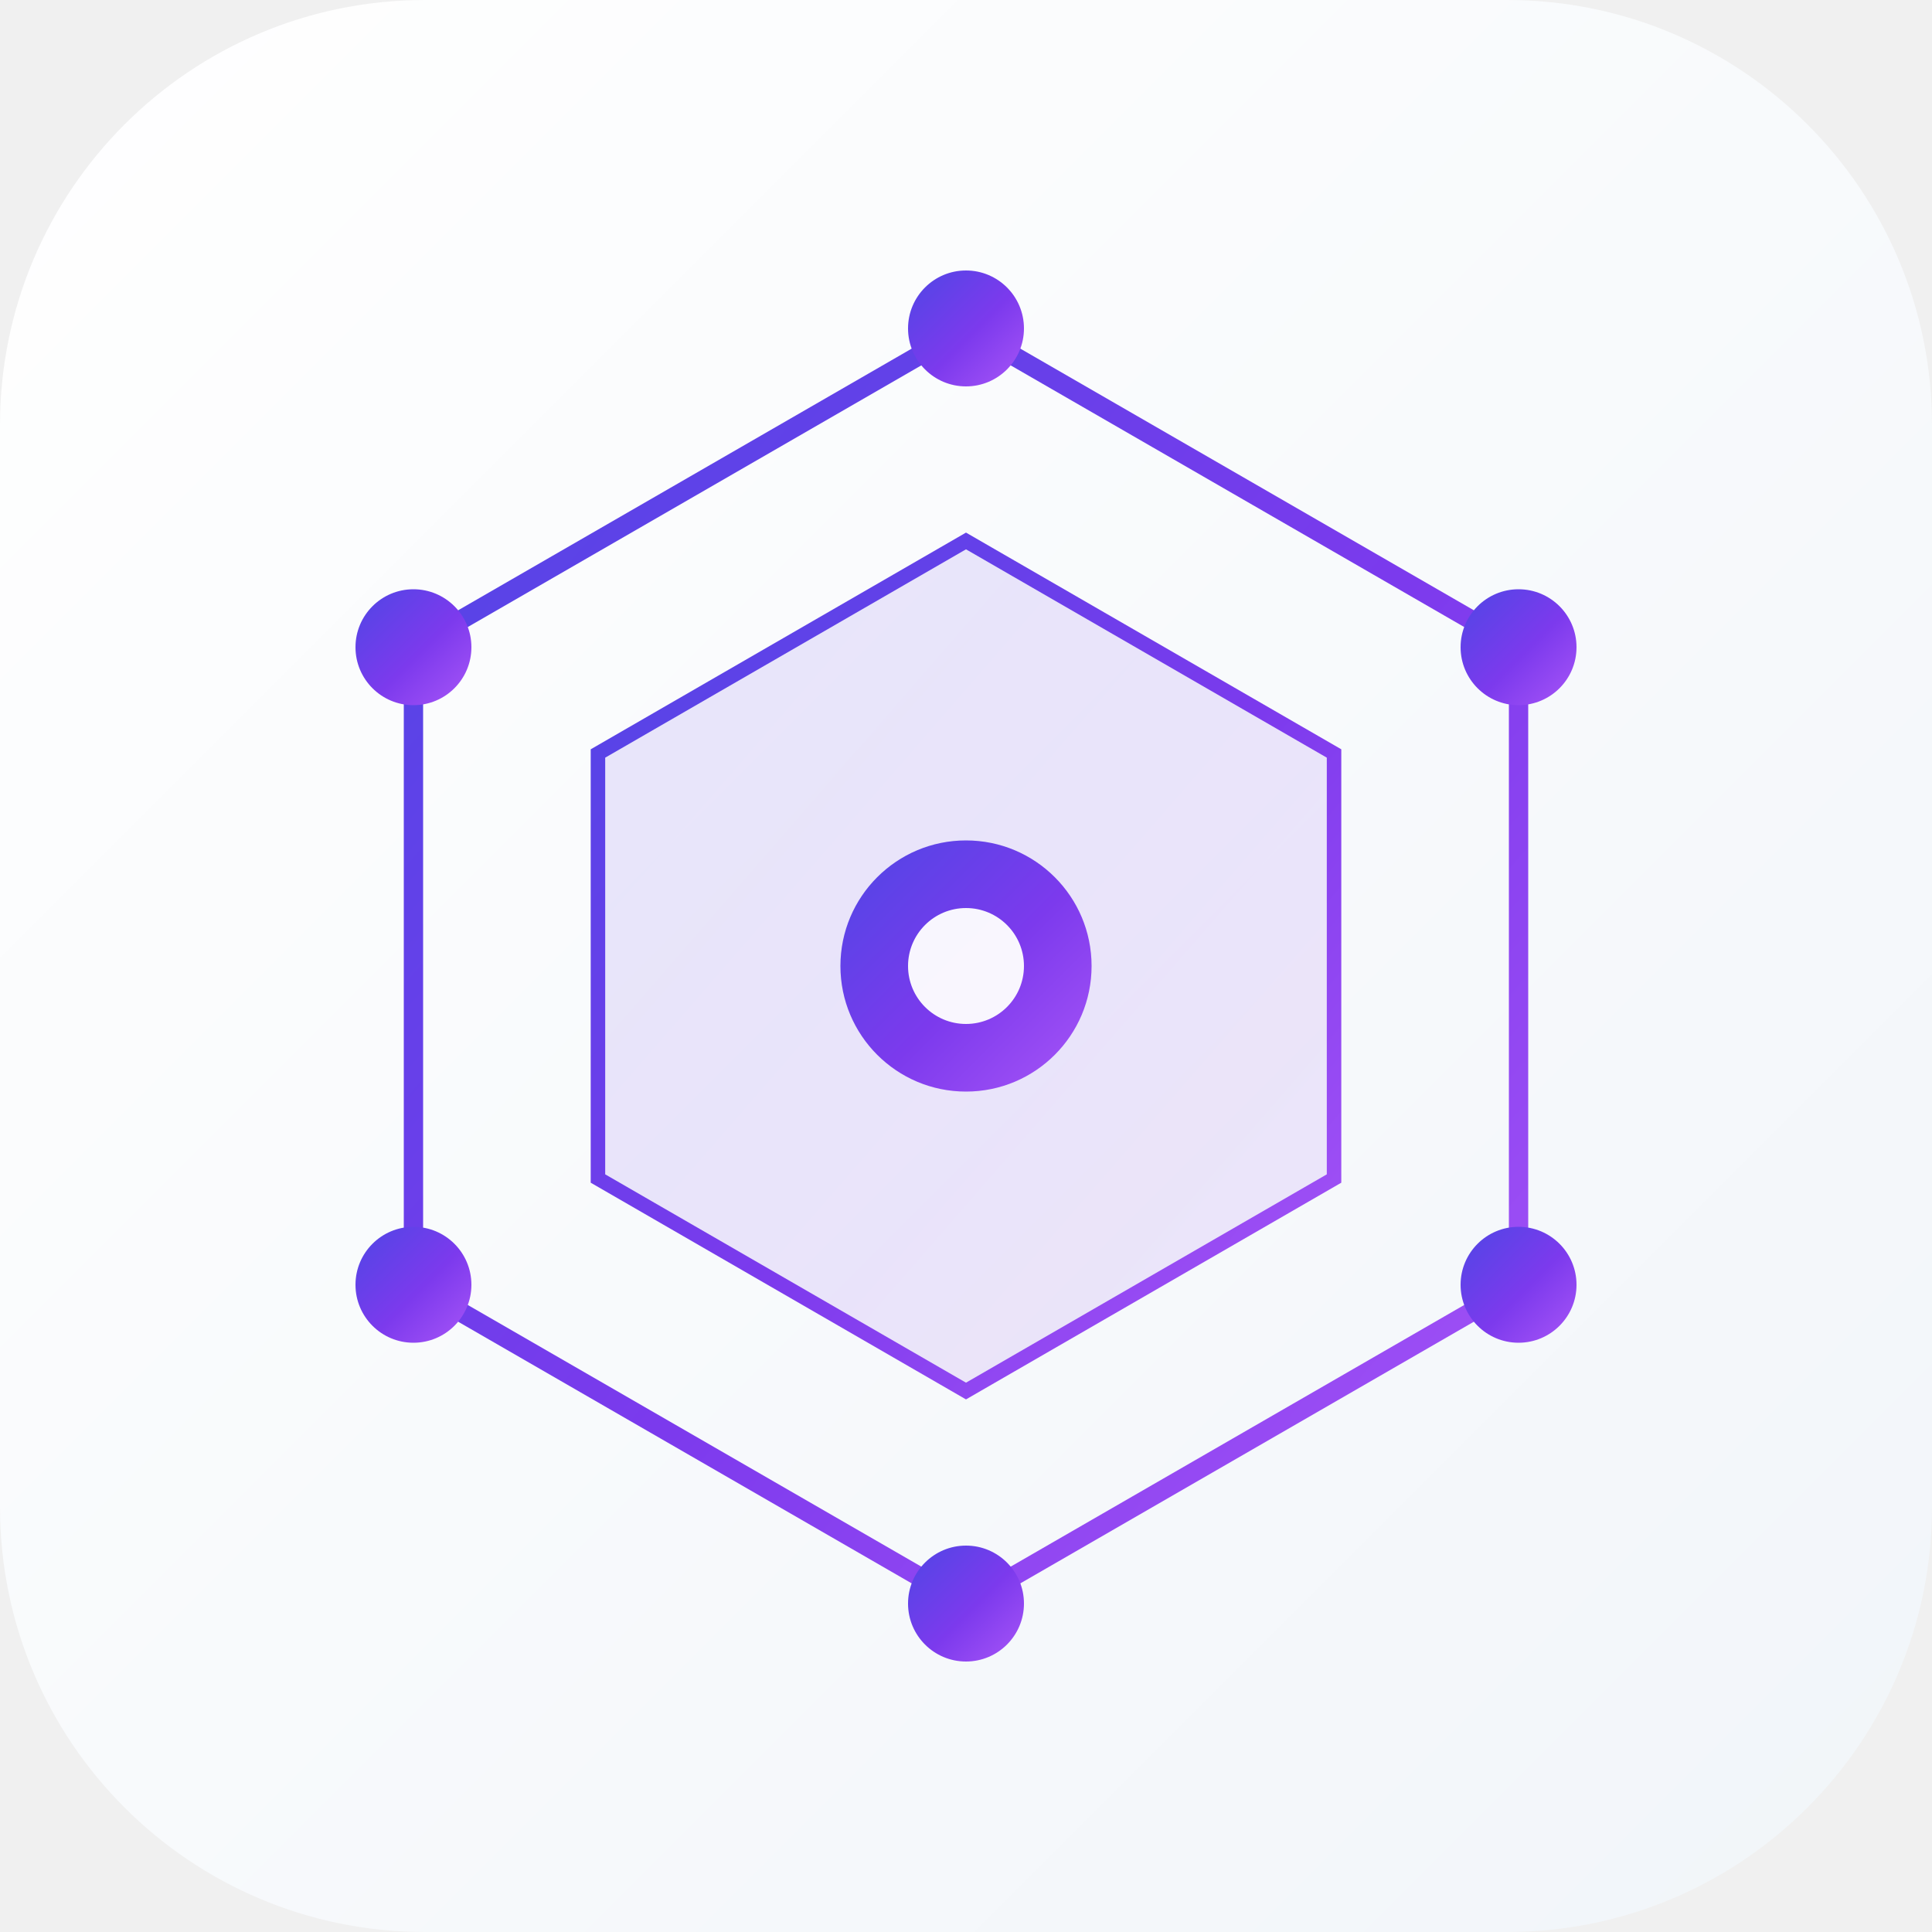
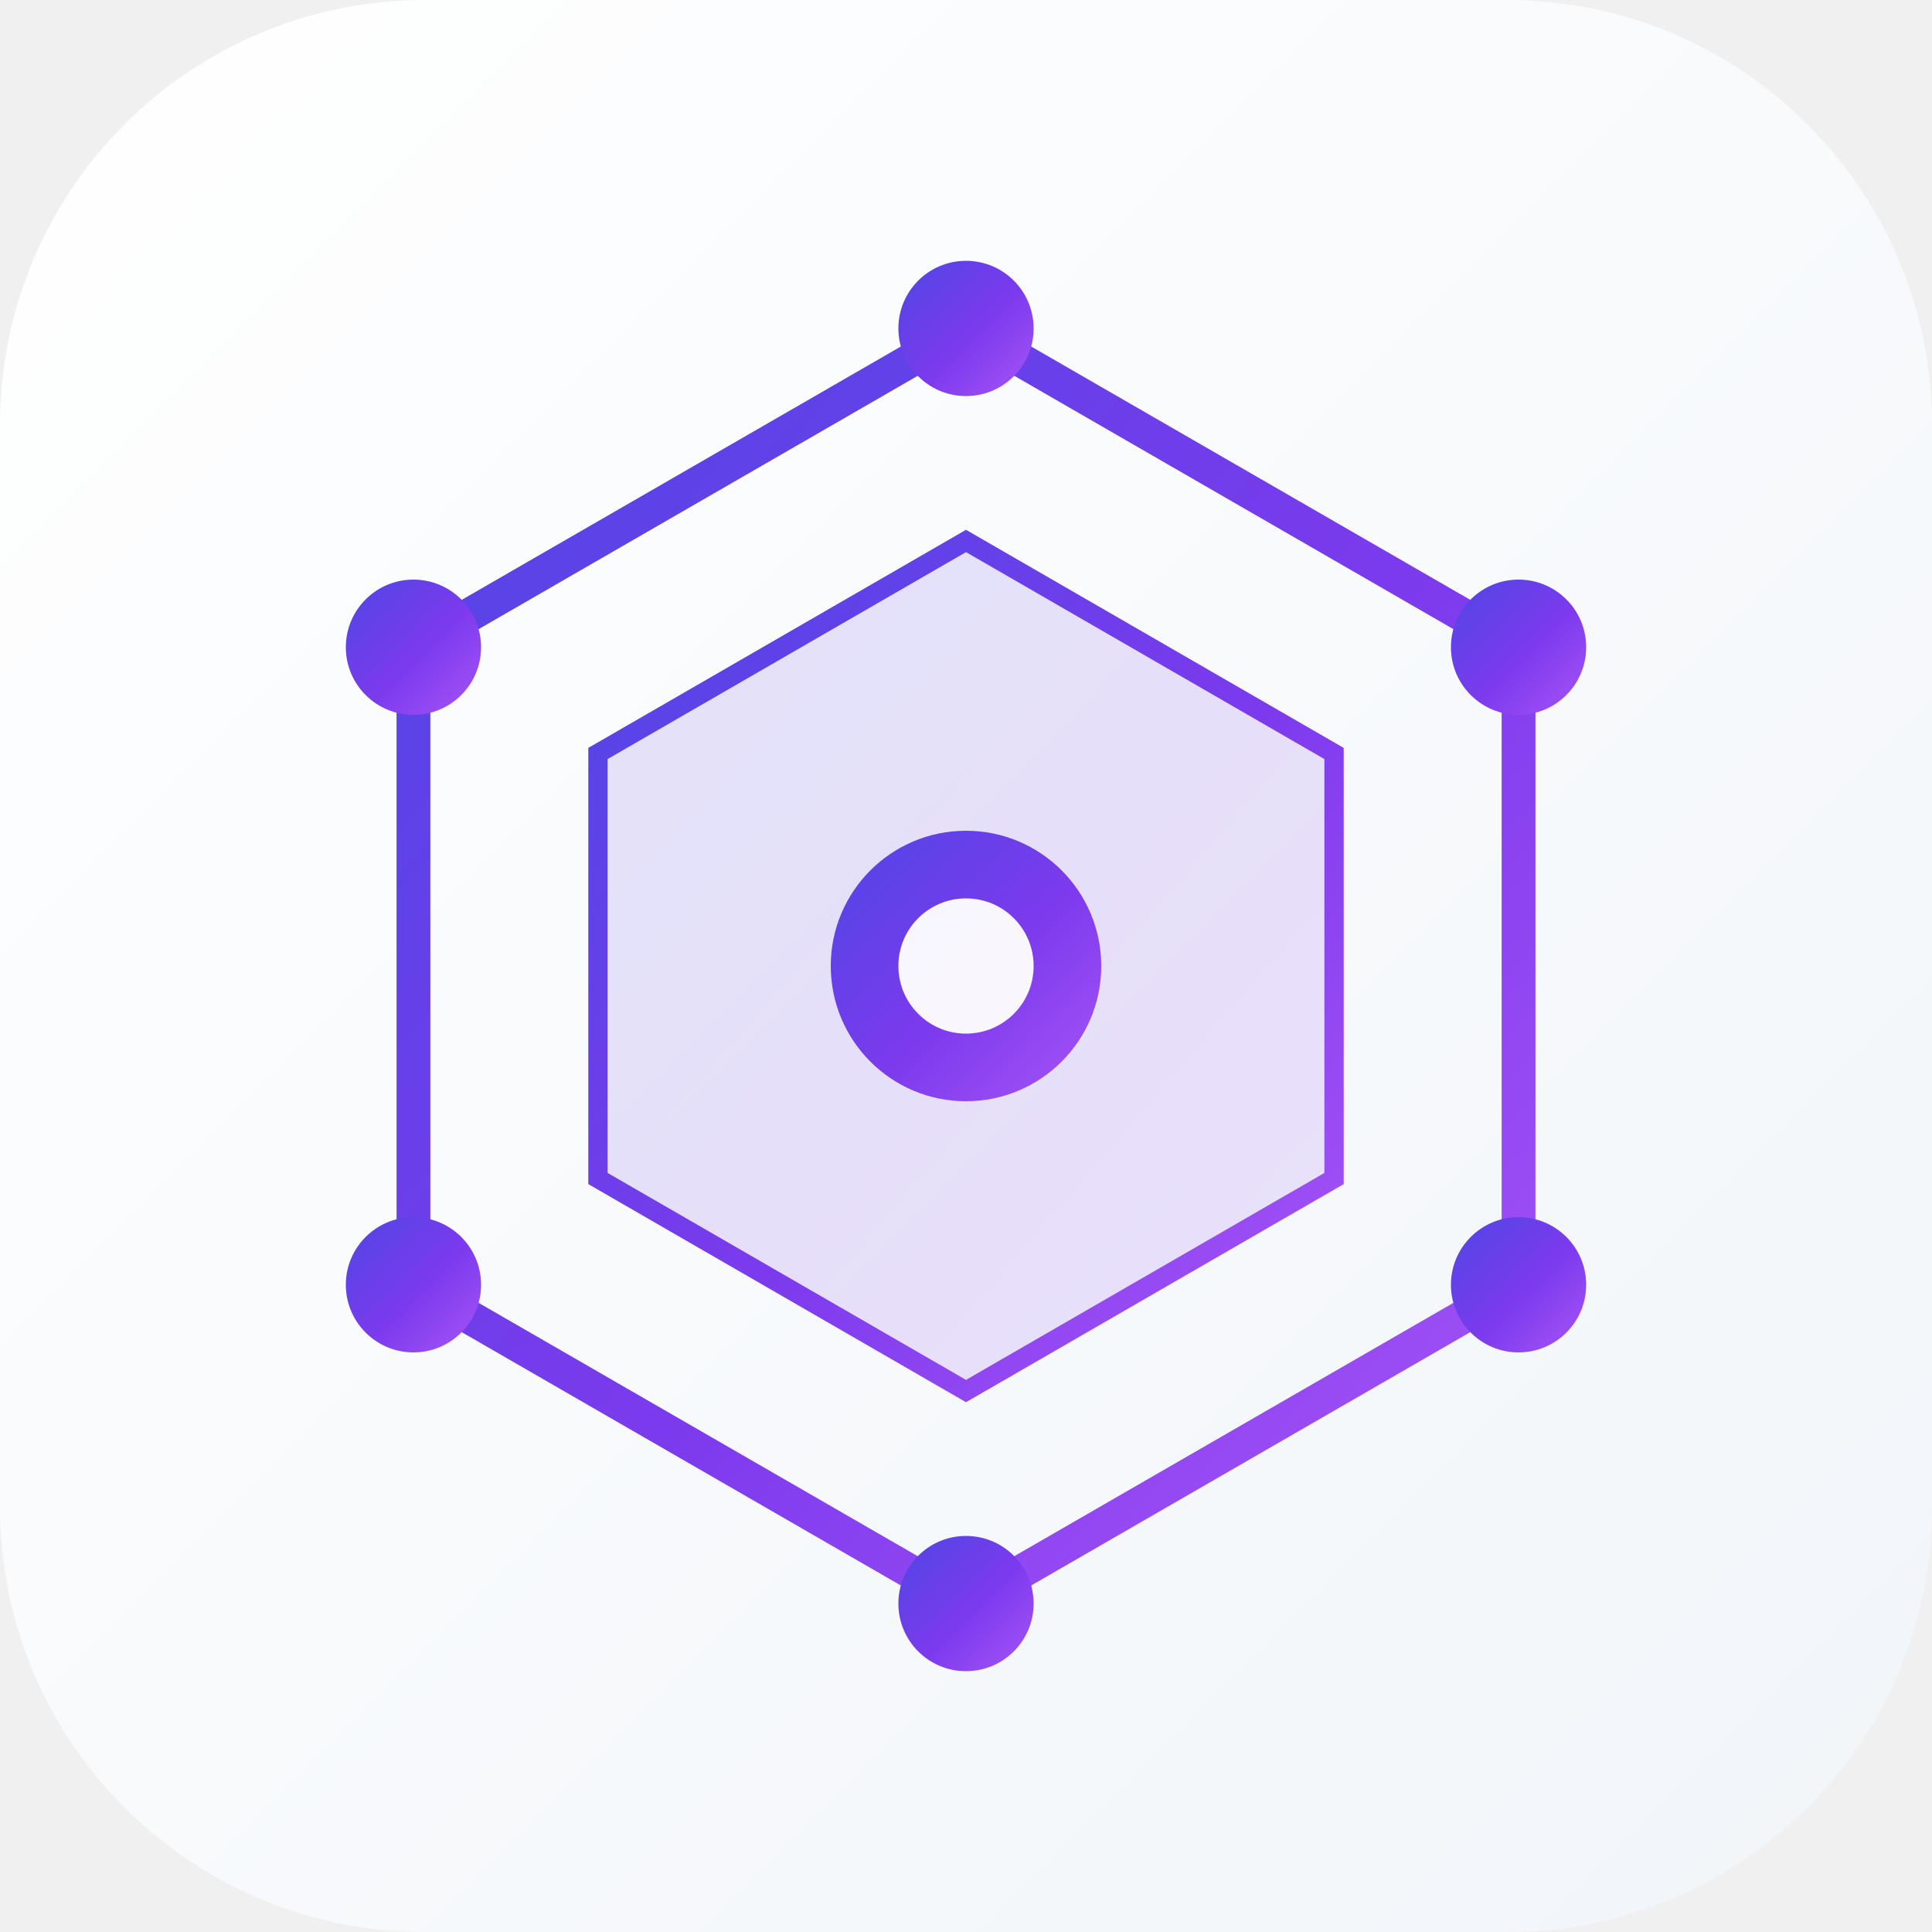
<svg xmlns="http://www.w3.org/2000/svg" viewBox="0 0 200 200" role="img" aria-label="ActoCore">
  <defs>
-     <linearGradient id="g1" x1="0%" y1="0%" x2="100%" y2="100%">
+     <linearGradient id="brand" x1="0%" y1="0%" x2="100%" y2="100%">
      <stop offset="0%" stop-color="#4f46e5" />
      <stop offset="55%" stop-color="#7c3aed" />
      <stop offset="100%" stop-color="#a855f7" />
    </linearGradient>
    <linearGradient id="bg" x1="0%" y1="0%" x2="100%" y2="100%">
      <stop offset="0%" stop-color="#ffffff" />
      <stop offset="100%" stop-color="#f1f5f9" />
    </linearGradient>
  </defs>
  <rect width="200" height="200" rx="44" fill="url(#bg)" />
  <g transform="translate(100 100)">
-     <polygon points="0,-66 57.2,-33 57.2,33 0,66 -57.2,33 -57.2,-33" fill="none" stroke="url(#g1)" stroke-width="2" />
-     <polygon points="0,-44 38.1,-22 38.1,22 0,44 -38.1,22 -38.1,-22" fill="url(#g1)" opacity="0.12" />
-     <polygon points="0,-44 38.1,-22 38.1,22 0,44 -38.1,22 -38.1,-22" fill="none" stroke="url(#g1)" stroke-width="1.5" />
-     <circle cx="0" cy="-66" r="6" fill="url(#g1)" />
-     <circle cx="57.2" cy="-33" r="6" fill="url(#g1)" />
-     <circle cx="57.2" cy="33" r="6" fill="url(#g1)" />
-     <circle cx="0" cy="66" r="6" fill="url(#g1)" />
-     <circle cx="-57.2" cy="33" r="6" fill="url(#g1)" />
-     <circle cx="-57.2" cy="-33" r="6" fill="url(#g1)" />
-     <circle cx="0" cy="0" r="13" fill="url(#g1)" />
-     <circle cx="0" cy="0" r="6" fill="#ffffff" opacity="0.95" />
+     <polygon points="0,-66 57.2,-33 57.2,33 0,66 -57.2,33 -57.2,-33" fill="none" stroke="url(#brand)" stroke-width="3.5" />
+     <polygon points="0,-44 38.1,-22 38.1,22 0,44 -38.1,22 -38.1,-22" fill="url(#brand)" fill-opacity="0.14" stroke="url(#brand)" stroke-width="2" />
+     <circle cx="0" cy="-66" r="7" fill="url(#brand)" />
+     <circle cx="57.2" cy="-33" r="7" fill="url(#brand)" />
+     <circle cx="57.2" cy="33" r="7" fill="url(#brand)" />
+     <circle cx="0" cy="66" r="7" fill="url(#brand)" />
+     <circle cx="-57.2" cy="33" r="7" fill="url(#brand)" />
+     <circle cx="-57.2" cy="-33" r="7" fill="url(#brand)" />
+     <circle cx="0" cy="0" r="14" fill="url(#brand)" />
+     <circle cx="0" cy="0" r="7" fill="#ffffff" fill-opacity="0.95" />
  </g>
</svg>
